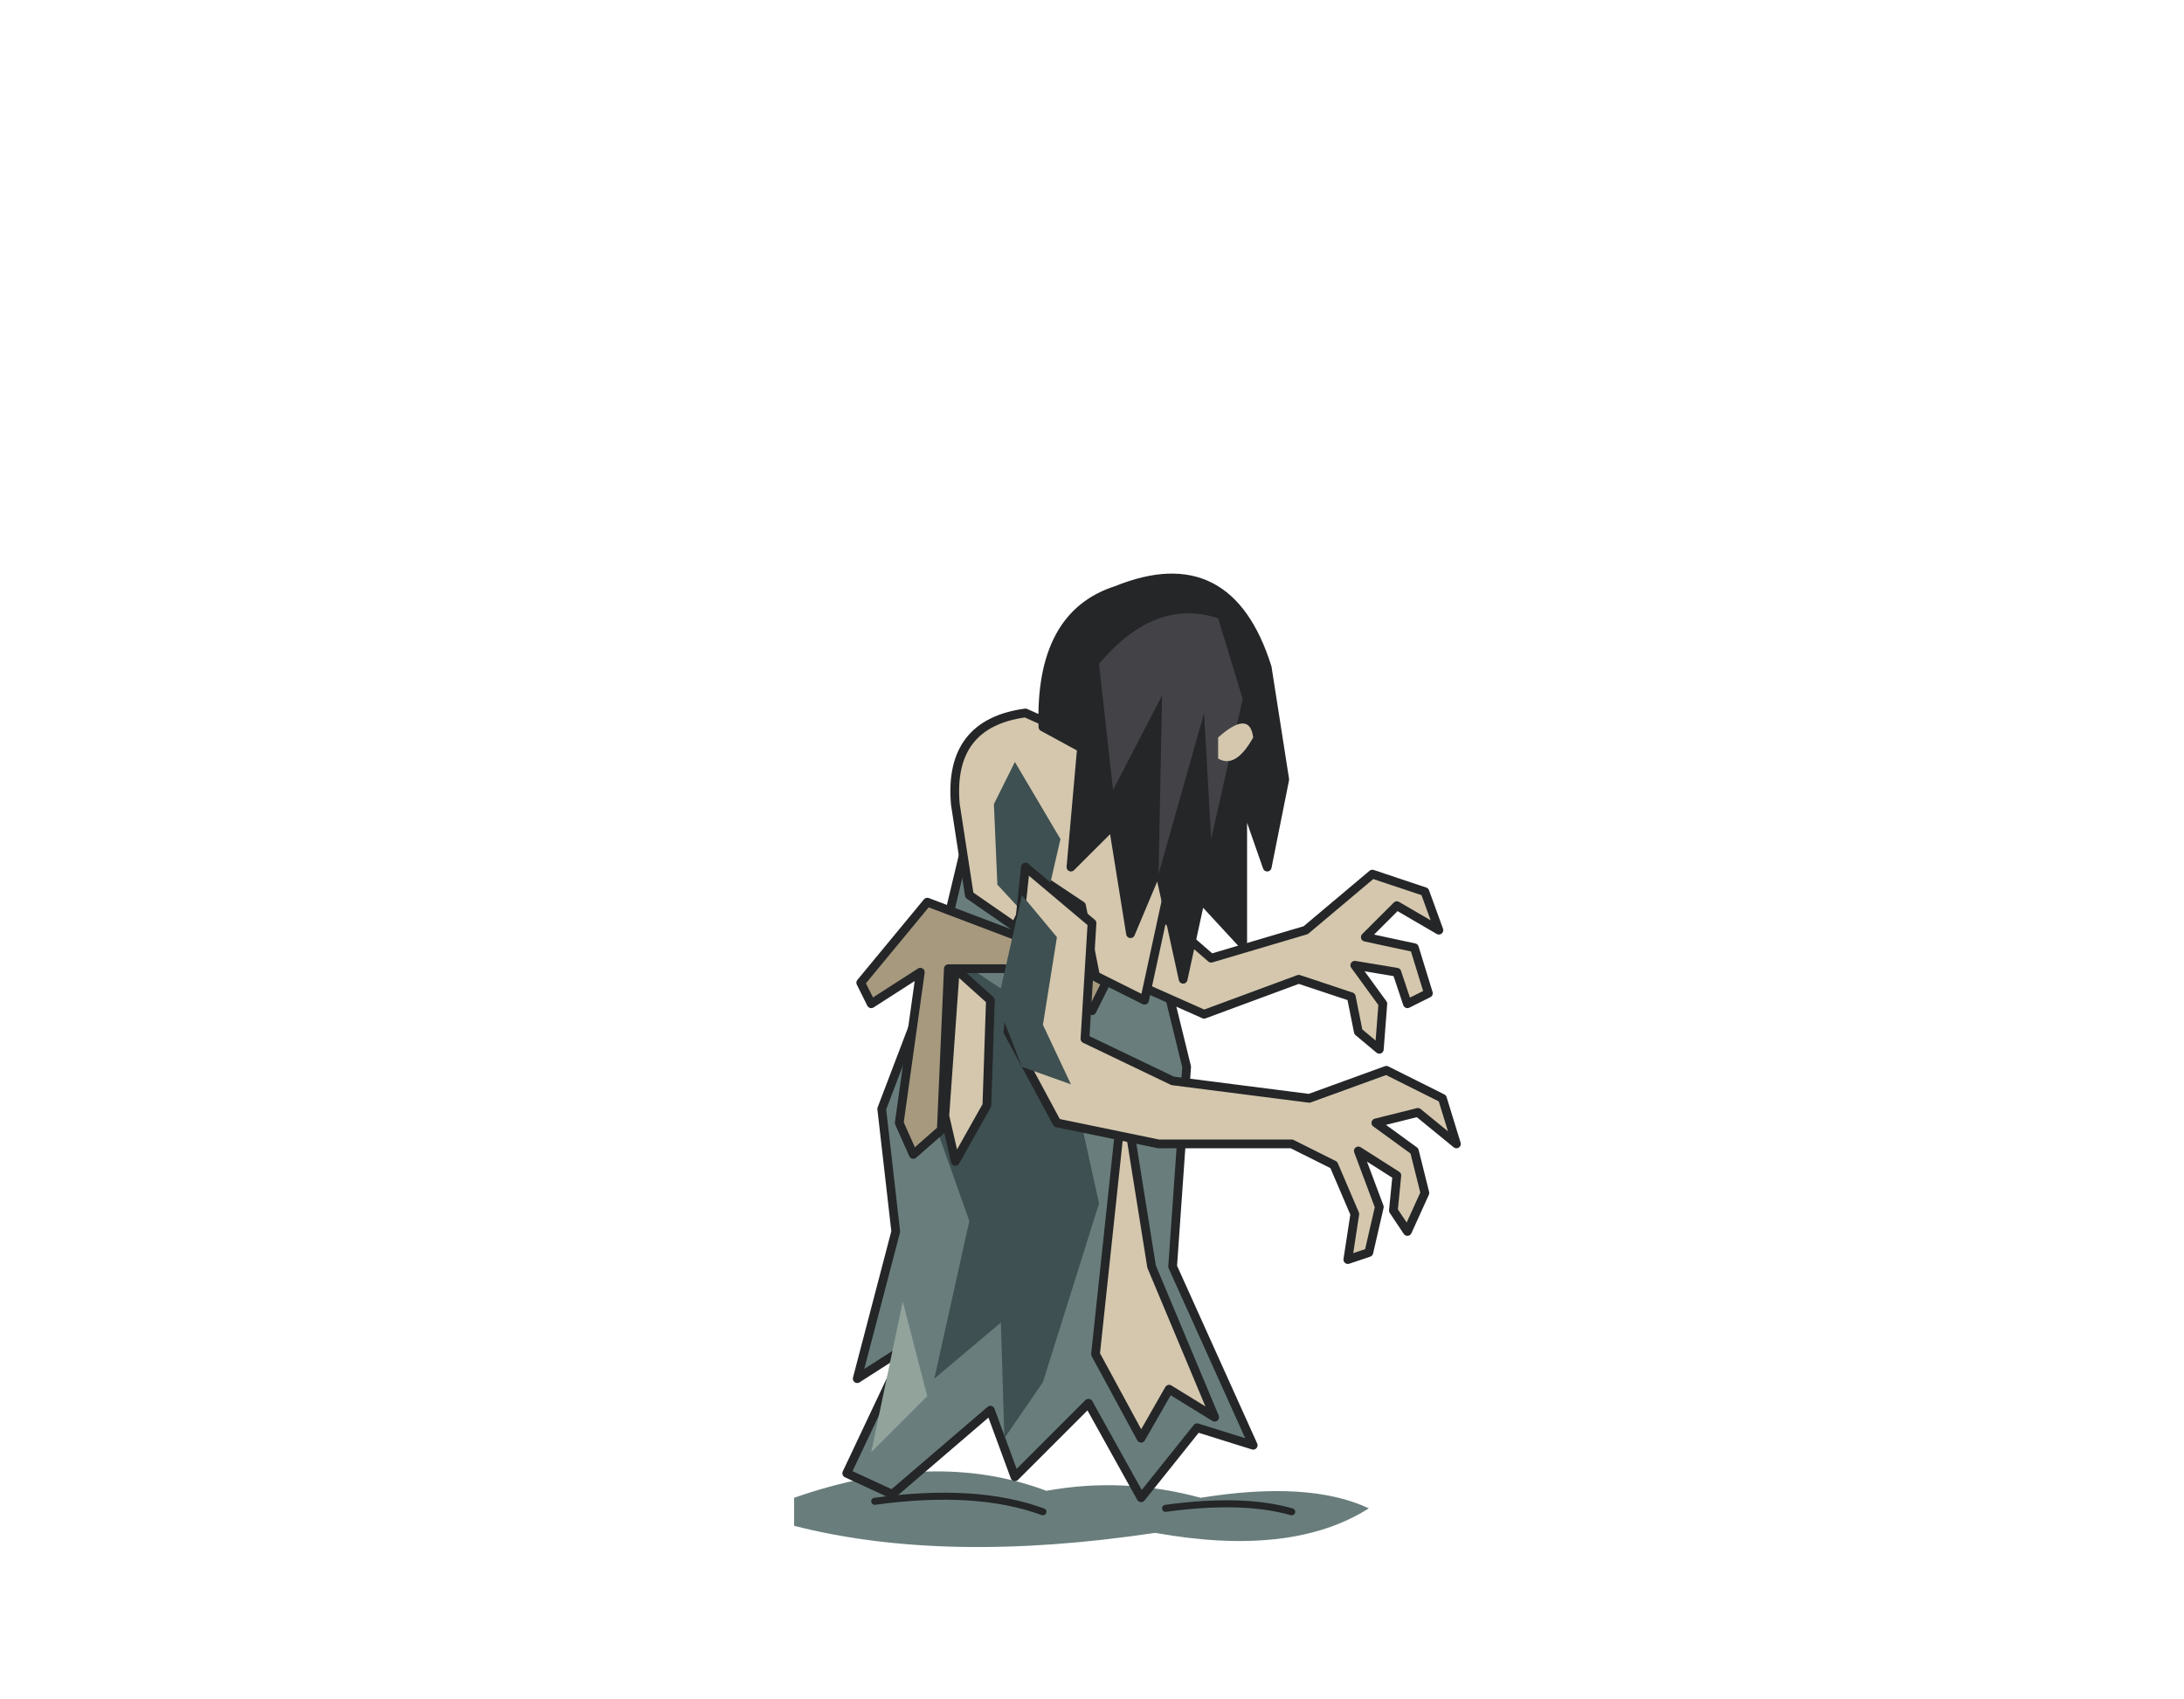
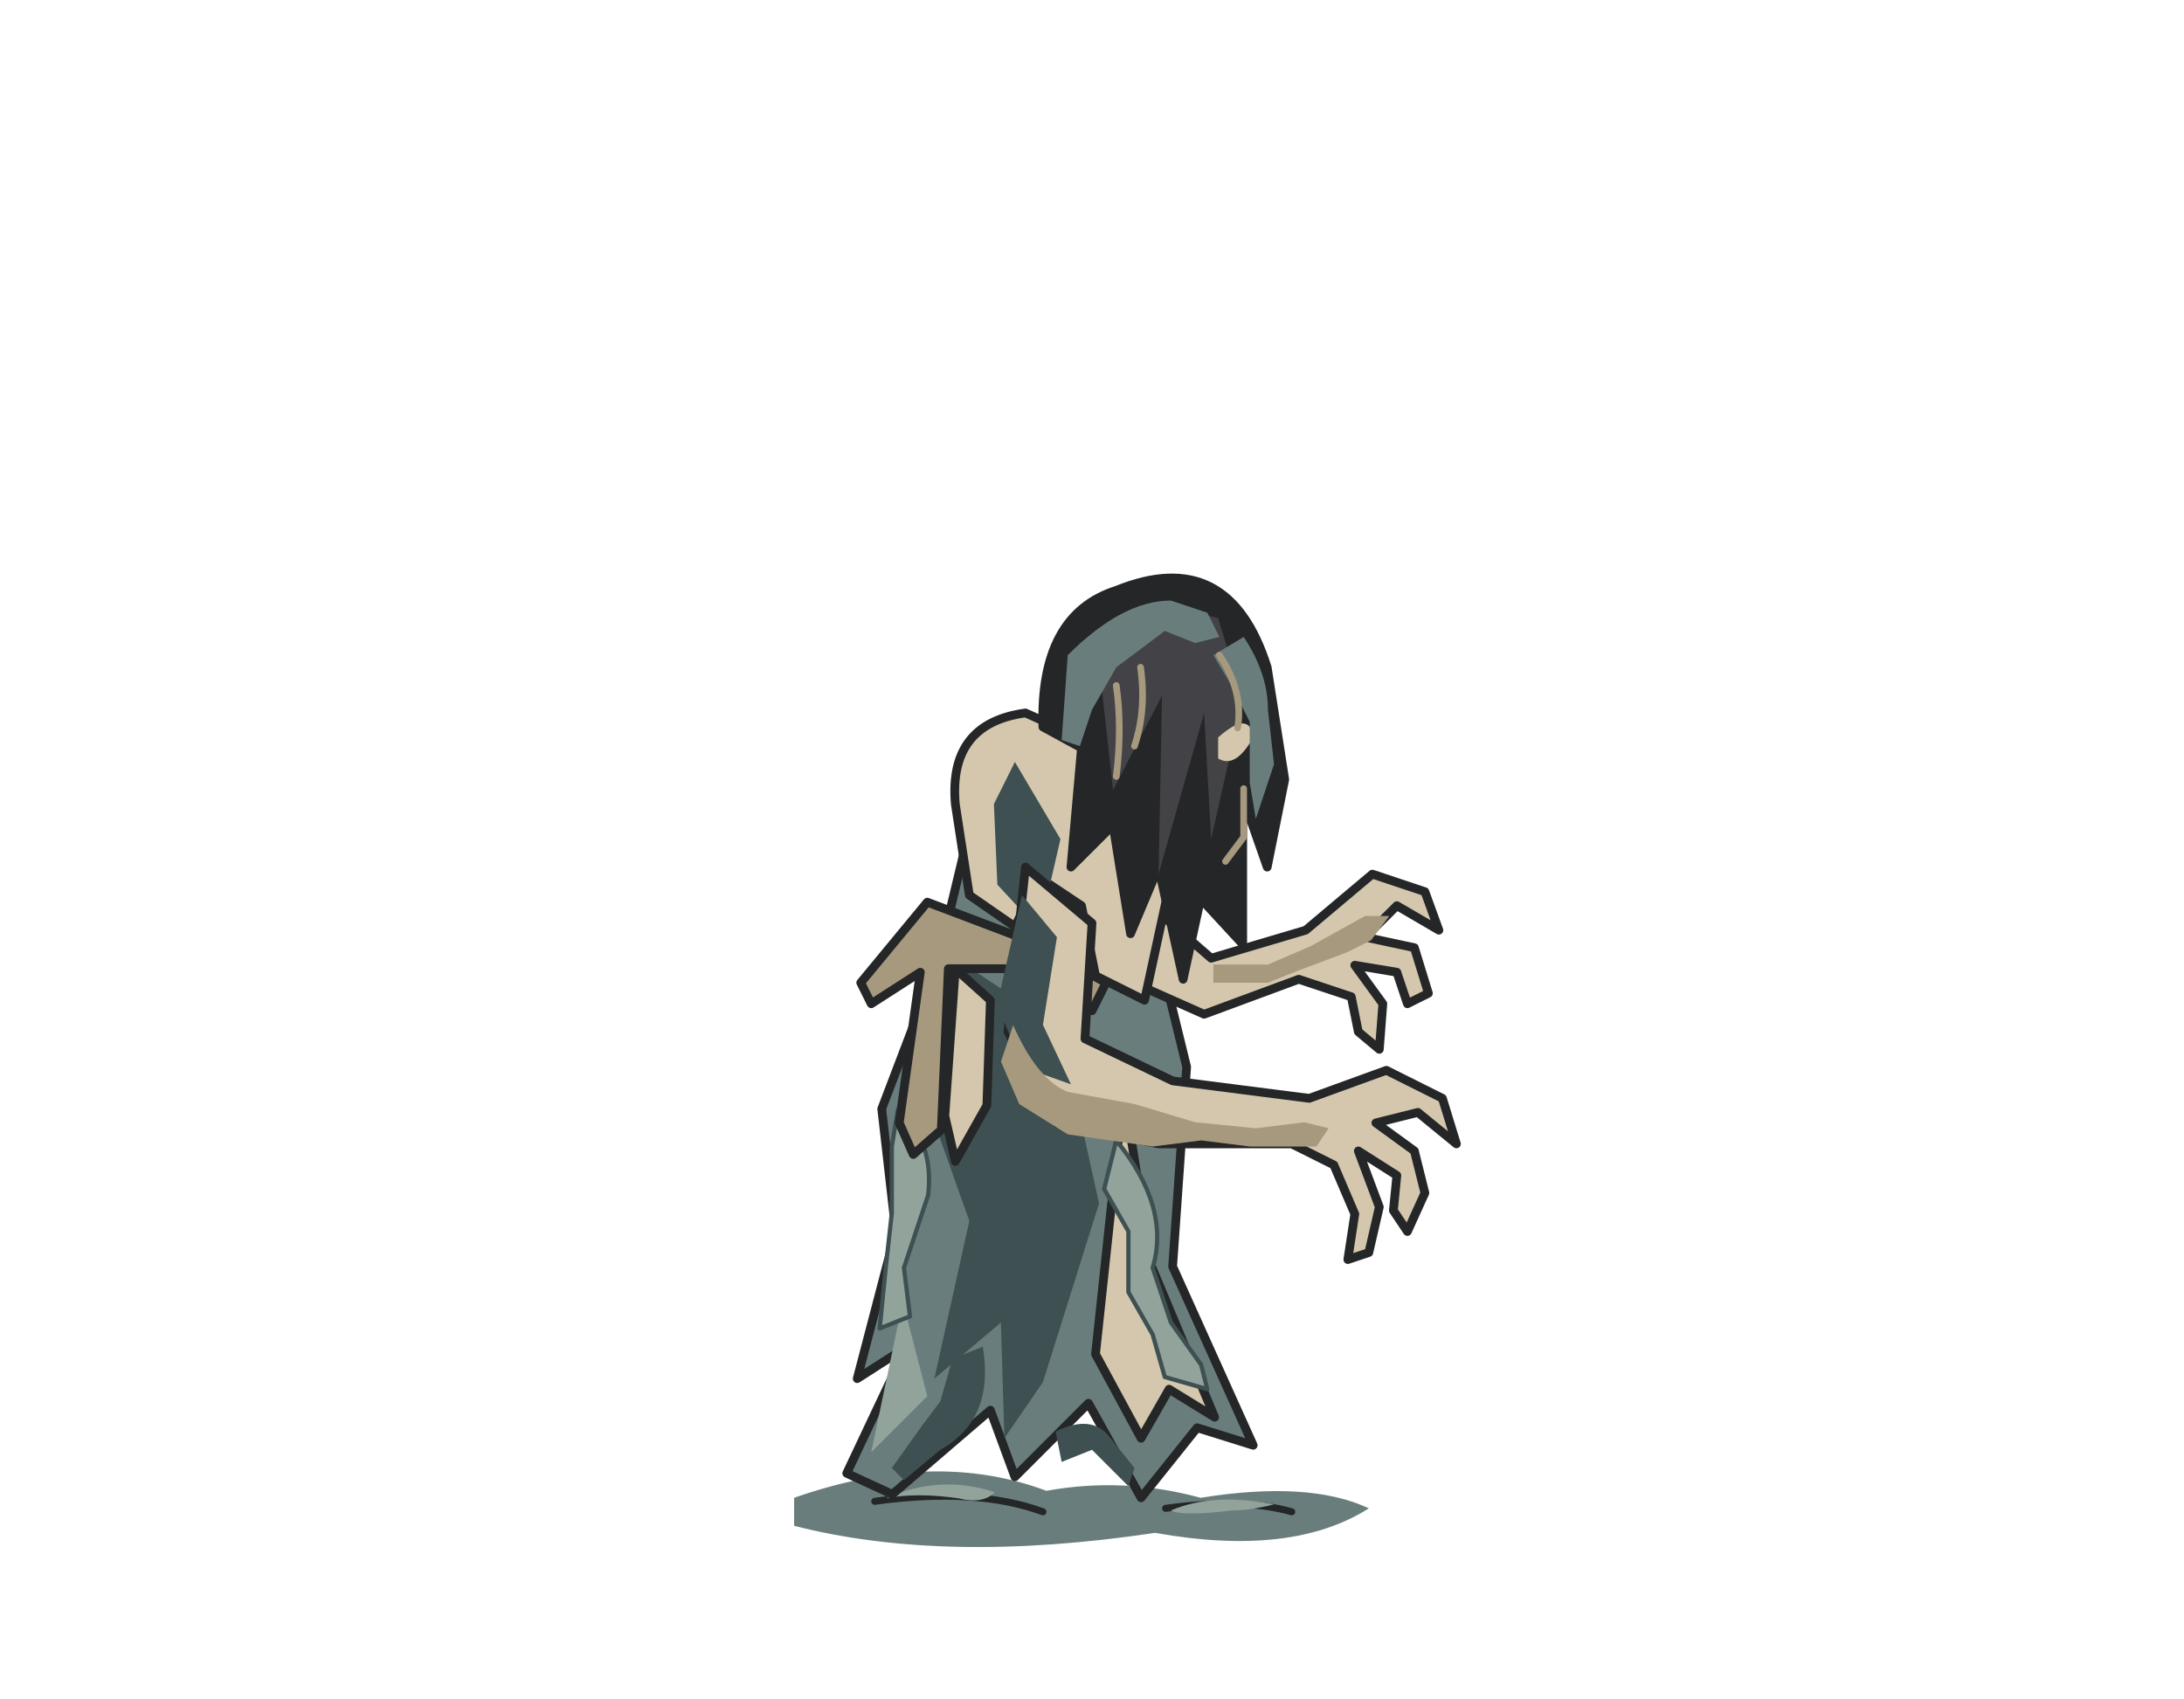
<svg xmlns="http://www.w3.org/2000/svg" viewBox="-180 -255 360 280" role="img">
  <g id="root" stroke-linejoin="round" stroke-linecap="round" />
  <g id="water" stroke-linejoin="round" stroke-linecap="round">
    <path d="M-49.1 -8.09 Q-25.99 -16.17 -7.51 -9.24 Q5.2 -11.55 17.91 -8.09 Q35.81 -10.97 45.63 -6.35 Q32.92 1.73 10.4 -2.31 Q-24.26 2.89 -49.1 -3.47 Z" fill="#697e7c" stroke="none" stroke-width="0" data-lod="0" />
    <path d="M-35.81 -7.51 Q-19.06 -9.82 -8.09 -5.78 M12.13 -6.35 Q24.84 -8.09 32.92 -5.78" fill="none" stroke="#242628" stroke-width="1.16" data-lod="0" />
+     <path d="M-34 -8 Q-25 -12 -16 -9 Q-18 -7 -22 -8 Q-29 -9 -34 -8Z M13 -6 Q20 -9 30 -7 Q26 -6 23 -6 Q15 -5 13 -6Z" fill="#91a39b" stroke="none" stroke-width="1" data-lod="0" />
  </g>
  <g id="cloth" stroke-linejoin="round" stroke-linecap="round">
    <path d="M-19.06 -123.03 L8.09 -109.75 L15.6 -79.13 L13.29 -46.21 L26.57 -16.75 L17.33 -19.64 L8.09 -8.09 L-0.58 -23.68 L-12.71 -11.55 L-16.75 -22.53 L-32.92 -8.66 L-40.43 -12.13 L-30.61 -32.92 L-38.7 -27.73 L-32.35 -51.99 L-34.66 -72.2 L-25.42 -96.46 Z" fill="#697e7c" stroke="#242628" stroke-width="1.44" data-lod="0" />
    <path d="M-22.53 -97.04 L-5.2 -85.49 L1.16 -56.61 L-8.09 -27.15 L-14.44 -17.91 L-15.02 -36.97 L-25.99 -27.73 L-20.22 -53.72 L-26.57 -71.62 Z" fill="#3e5051" stroke="none" stroke-width="0" data-lod="0" />
    <path d="M5.2 -75.09 L9.82 -46.21 L20.22 -21.37 L12.71 -25.99 L8.09 -17.91 L0.58 -31.77 Z" fill="#d4c7ad" stroke="#242628" stroke-width="1.44" data-lod="0" />
    <path d="M-31.19 -40.43 L-27.15 -24.84 L-36.39 -15.6 Z" fill="#91a39b" stroke="none" stroke-width="0" data-lod="0" />
+     <path d="M-32 -72 Q-26 -67 -27 -58 L-31 -46 -30 -38 -35 -36 -34 -46 -33 -55 -33 -66Z M4 -67 Q13 -56 10 -46 L13 -37 18 -30 19 -26 12 -28 10 -35 6 -42 6 -52 2 -59Z" fill="#91a39b" stroke="#3e5051" stroke-width="0.7" data-lod="0" />
+     <path d="M-18 -33 Q-16 -21 -25 -16 L-31 -11 -33 -13 -28 -20 -25 -24 -23 -31Z M-6 -19 Q0 -22 3 -18 L7 -13 6 -10 0 -16 -5 -14Z" fill="#3e5051" stroke="none" stroke-width="1" data-lod="0" />
  </g>
  <g id="backarm" stroke-linejoin="round" stroke-linecap="round">
    <path d="M6.35 -108.59 L19.64 -97.04 L35.23 -101.66 L46.21 -110.9 L54.87 -108.01 L57.18 -101.66 L50.25 -105.7 L45.05 -100.51 L53.14 -98.77 L55.45 -91.26 L51.99 -89.53 L50.25 -94.73 L43.32 -95.88 L47.94 -89.53 L47.36 -82.02 L43.9 -84.91 L42.74 -90.69 L34.08 -93.57 L18.48 -87.8 L8.09 -92.42 Z" fill="#d4c7ad" stroke="#242628" stroke-width="1.44" data-lod="0" />
+     <path d="M20 -96 L29 -96 36 -99 45 -104 49 -104 46 -100 42 -98 34 -95 29 -93 20 -93Z" fill="#a6997e" stroke="none" stroke-width="1" data-lod="0" />
  </g>
  <g id="torso" stroke-linejoin="round" stroke-linecap="round">
    <path d="M-22.53 -122.45 Q-23.68 -135.74 -10.97 -137.47 L5.78 -129.96 L13.29 -111.48 L8.66 -90.11 L0.58 -94.15 L-1.73 -105.7 L-8.66 -110.32 L-12.71 -102.24 L-20.22 -107.44 Z" fill="#d4c7ad" stroke="#242628" stroke-width="1.44" data-lod="0" />
    <path d="M-12.71 -129.39 L-5.2 -116.68 L-8.66 -101.66 L-15.6 -109.17 L-16.17 -122.45 Z" fill="#3e5051" stroke="none" stroke-width="0" data-lod="0" />
  </g>
  <g id="head" stroke-linejoin="round" stroke-linecap="round">
    <path d="M-8.09 -135.16 Q-8.66 -153.65 4.04 -157.69 Q22.53 -165.2 28.88 -144.98 L31.77 -126.5 L28.88 -112.06 L24.84 -123.61 L24.84 -99.35 L17.91 -106.86 L15.02 -93.57 L10.97 -112.06 L6.35 -101.08 L3.47 -118.99 L-3.47 -112.06 L-1.73 -131.7 Z" fill="#242628" stroke="#242628" stroke-width="1.44" data-lod="0" />
    <path d="M1.16 -145.56 Q10.4 -156.53 20.79 -153.07 L24.84 -139.78 L19.64 -116.68 L18.48 -137.47 L10.97 -110.9 L11.55 -140.36 L3.47 -124.77 Z" fill="#434347" stroke="none" stroke-width="0" data-lod="0" />
    <path d="M20.79 -133.43 Q25.99 -138.05 26.57 -133.43 Q23.68 -128.23 20.79 -129.96 Z" fill="#d4c7ad" stroke="none" stroke-width="0" data-lod="0" />
+     <path d="M-4 -147 Q5 -156 13 -156 L19 -154 21 -150 17 -149 12 -151 8 -148 4 -145 0 -138 -2 -132 -5 -133Z" fill="#697e7c" stroke="none" stroke-width="1" data-lod="0" />
+     <path d="M25 -150 Q29 -144 29 -138 L30 -129 27 -120 26 -126 26 -136 23 -142 20 -147Z" fill="#697e7c" stroke="none" stroke-width="1" data-lod="0" />
+     <path d="M4 -142 Q5 -135 4 -127 M8 -145 Q9 -138 7 -132 M21 -147 Q25 -141 24 -135 M25 -125 L25 -117 22 -113" fill="none" stroke="#a6997e" stroke-width="1.1" data-lod="0" />
  </g>
  <g id="belt" stroke-linejoin="round" stroke-linecap="round">
    <path d="M-27.15 -106.28 L-10.4 -99.93 L2.31 -93 L0 -88.38 L-14.44 -95.31 L-23.68 -95.31 L-24.84 -68.74 L-29.46 -64.69 L-31.77 -69.89 L-28.3 -94.73 L-36.39 -89.53 L-38.12 -93 Z" fill="#a6997e" stroke="#242628" stroke-width="1.44" data-lod="0" />
    <path d="M-22.53 -95.31 L-16.75 -90.11 L-17.33 -72.78 L-22.53 -63.54 L-24.26 -71.05 Z" fill="#d4c7ad" stroke="#242628" stroke-width="1.44" data-lod="0" />
  </g>
  <g id="frontarm" stroke-linejoin="round" stroke-linecap="round">
    <path d="M-10.97 -112.06 L0 -102.82 L-1.16 -83.75 L13.29 -76.82 L35.81 -73.94 L48.52 -78.56 L57.76 -73.94 L60.07 -66.43 L53.72 -71.62 L46.79 -69.89 L53.14 -65.27 L54.87 -58.34 L51.99 -51.99 L49.68 -55.45 L50.25 -61.23 L43.9 -65.27 L47.36 -56.03 L45.63 -48.52 L42.17 -47.36 L43.32 -54.87 L39.86 -62.96 L32.92 -66.43 L10.97 -66.43 L-5.78 -69.89 L-13.86 -84.91 Z" fill="#d4c7ad" stroke="#242628" stroke-width="1.44" data-lod="0" />
    <path d="M-11.55 -107.44 L-5.78 -100.51 L-8.09 -86.06 L-3.47 -76.25 L-11.55 -79.13 L-15.6 -89.53 Z" fill="#3e5051" stroke="none" stroke-width="0" data-lod="0" />
+     <path d="M-13 -86 Q-9 -77 -4 -75 L7 -73 17 -70 27 -69 35 -70 39 -69 37 -66 26 -66 18 -67 10 -66 -4 -68 -12 -73 -15 -80Z" fill="#a6997e" stroke="none" stroke-width="1" data-lod="0" />
  </g>
</svg>
